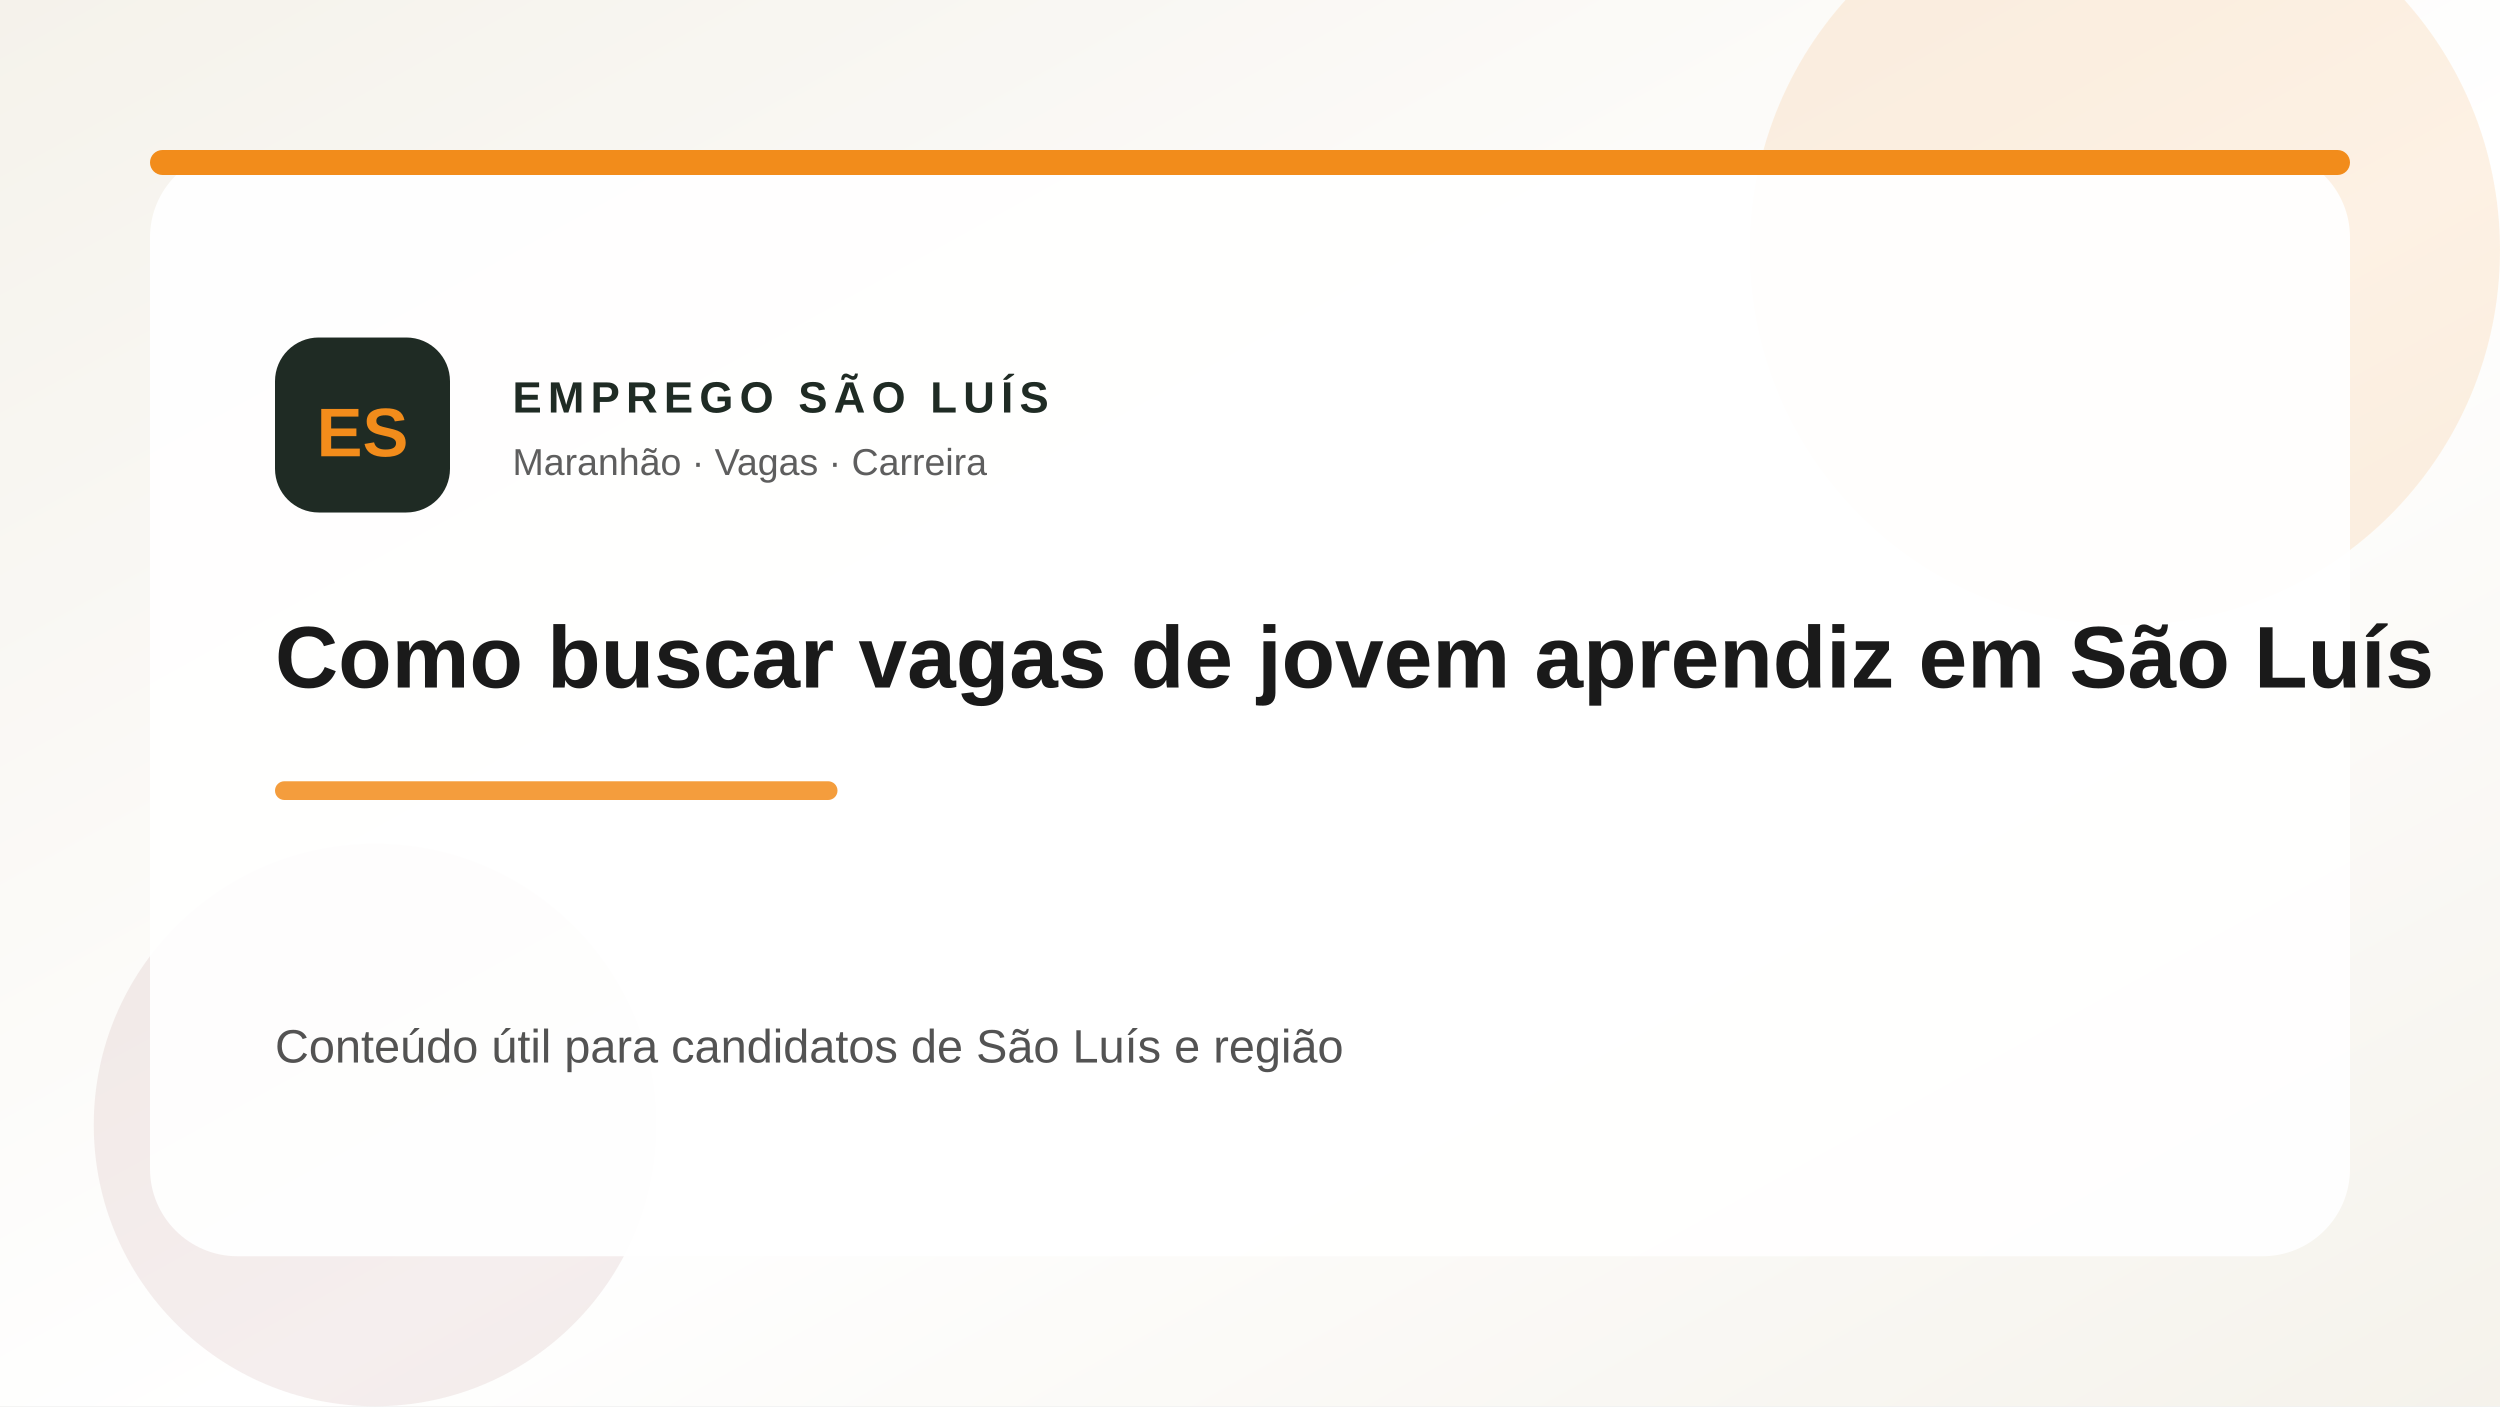
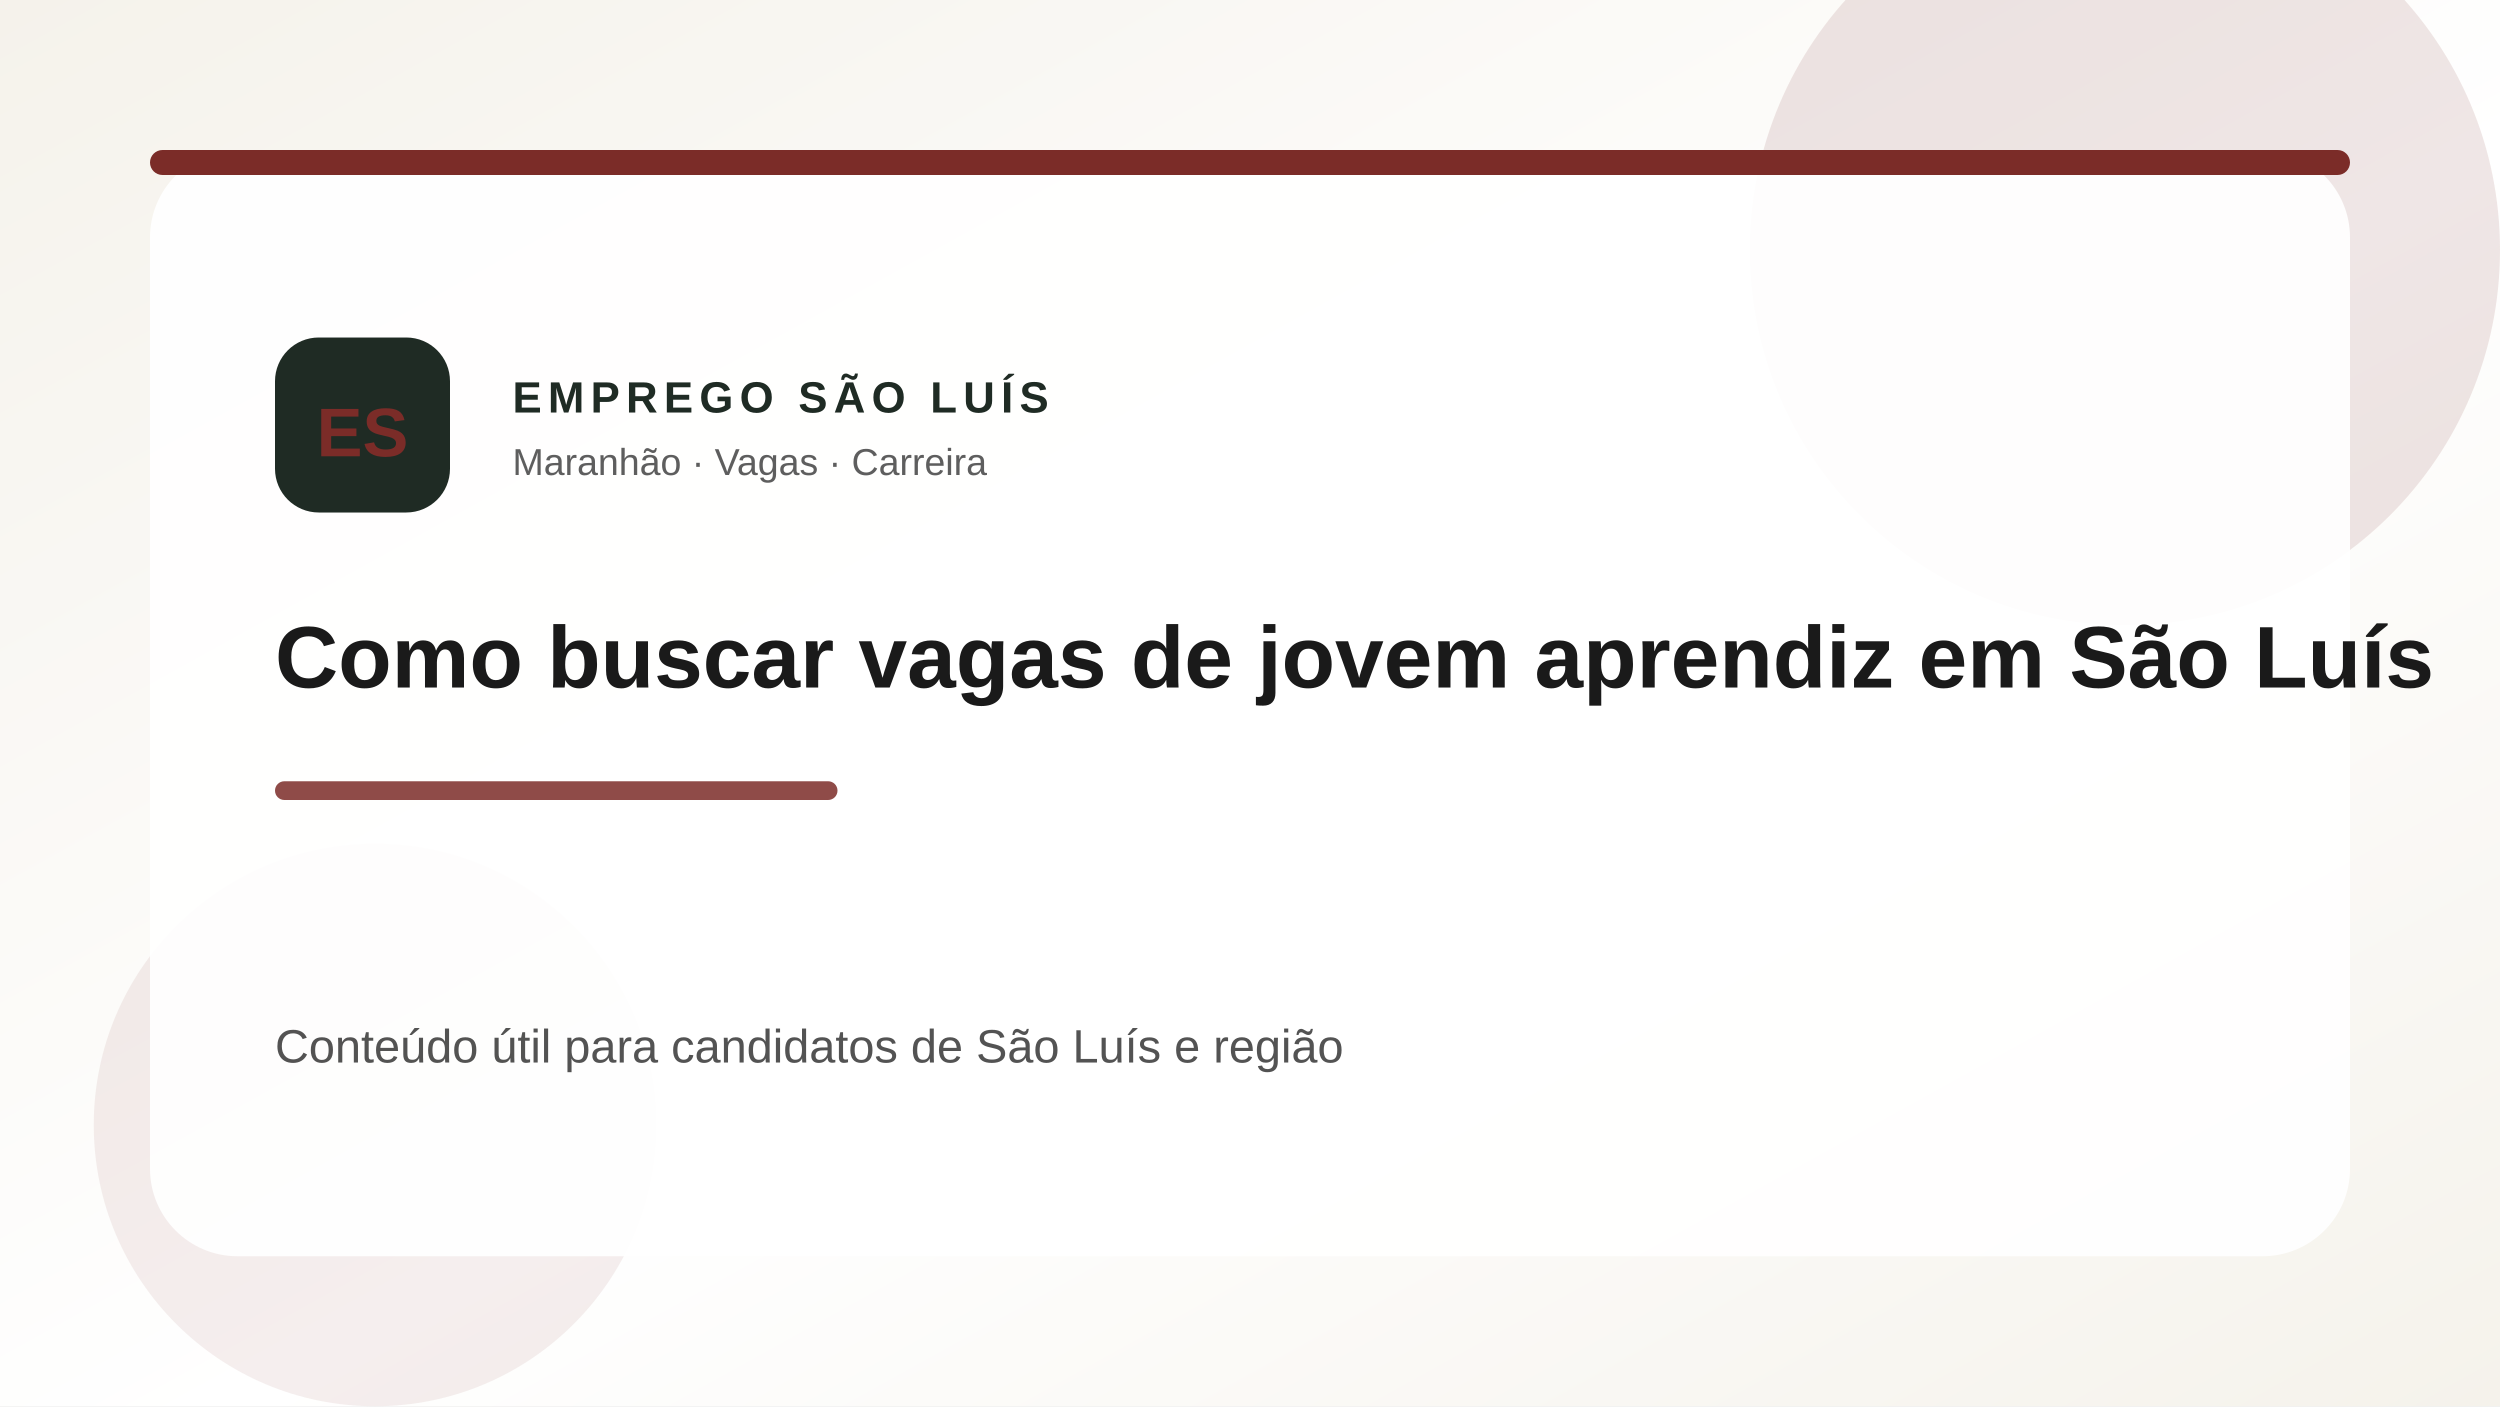
<svg xmlns="http://www.w3.org/2000/svg" width="800" height="450" viewBox="0 0 800 450" role="img" aria-label="Capa: Como buscar vagas de jovem aprendiz em São Luís">
  <defs>
    <linearGradient id="bg-como-buscar-vagas-de-jovem-aprendiz-em-sao-luis" x1="0%" y1="0%" x2="100%" y2="100%">
      <stop offset="0%" stop-color="#F5F2EB" />
      <stop offset="55%" stop-color="#FFFFFF" />
      <stop offset="100%" stop-color="#F5F2EB" />
    </linearGradient>
  </defs>
  <rect width="800" height="450" fill="url(#bg-como-buscar-vagas-de-jovem-aprendiz-em-sao-luis)" />
-   <circle cx="680" cy="80" r="120" fill="#F28C1B" opacity="0.12" />
+   <circle cx="680" cy="80" r="120" fill="#7B2C28" opacity="0.12" />
  <circle cx="120" cy="360" r="90" fill="#7B2C28" opacity="0.08" />
  <rect x="48" y="48" width="704" height="354" rx="28" fill="#FFFFFF" opacity="0.92" />
-   <rect x="48" y="48" width="704" height="8" rx="4" fill="#F28C1B" />
+   <rect x="48" y="48" width="704" height="8" rx="4" fill="#7B2C28" />
  <g transform="translate(88,108)">
    <rect x="0" y="0" width="56" height="56" rx="14" fill="#1F2B24" />
-     <text x="28" y="38" text-anchor="middle" font-family="Segoe UI, Arial, sans-serif" font-size="22" font-weight="700" fill="#F28C1B">ES</text>
+     <text x="28" y="38" text-anchor="middle" font-family="Segoe UI, Arial, sans-serif" font-size="22" font-weight="700" fill="#7B2C28">ES</text>
    <text x="76" y="24" font-family="Segoe UI, Arial, sans-serif" font-size="14" font-weight="700" fill="#1F2B24" letter-spacing="2">EMPREGO SÃO LUÍS</text>
    <text x="76" y="44" font-family="Segoe UI, Arial, sans-serif" font-size="12" fill="#1A1A1A" opacity="0.7">Maranhão · Vagas · Carreira</text>
  </g>
  <text x="88" y="220" font-family="Segoe UI, Arial, sans-serif" font-size="28" font-weight="700" fill="#1A1A1A">
    Como buscar vagas de jovem aprendiz em São Luís
  </text>
-   <rect x="88" y="250" width="180" height="6" rx="3" fill="#F28C1B" opacity="0.85" />
+   <rect x="88" y="250" width="180" height="6" rx="3" fill="#7B2C28" opacity="0.85" />
  <text x="88" y="340" font-family="Segoe UI, Arial, sans-serif" font-size="15" fill="#1A1A1A" opacity="0.75">Conteúdo útil para candidatos de São Luís e região</text>
</svg>
